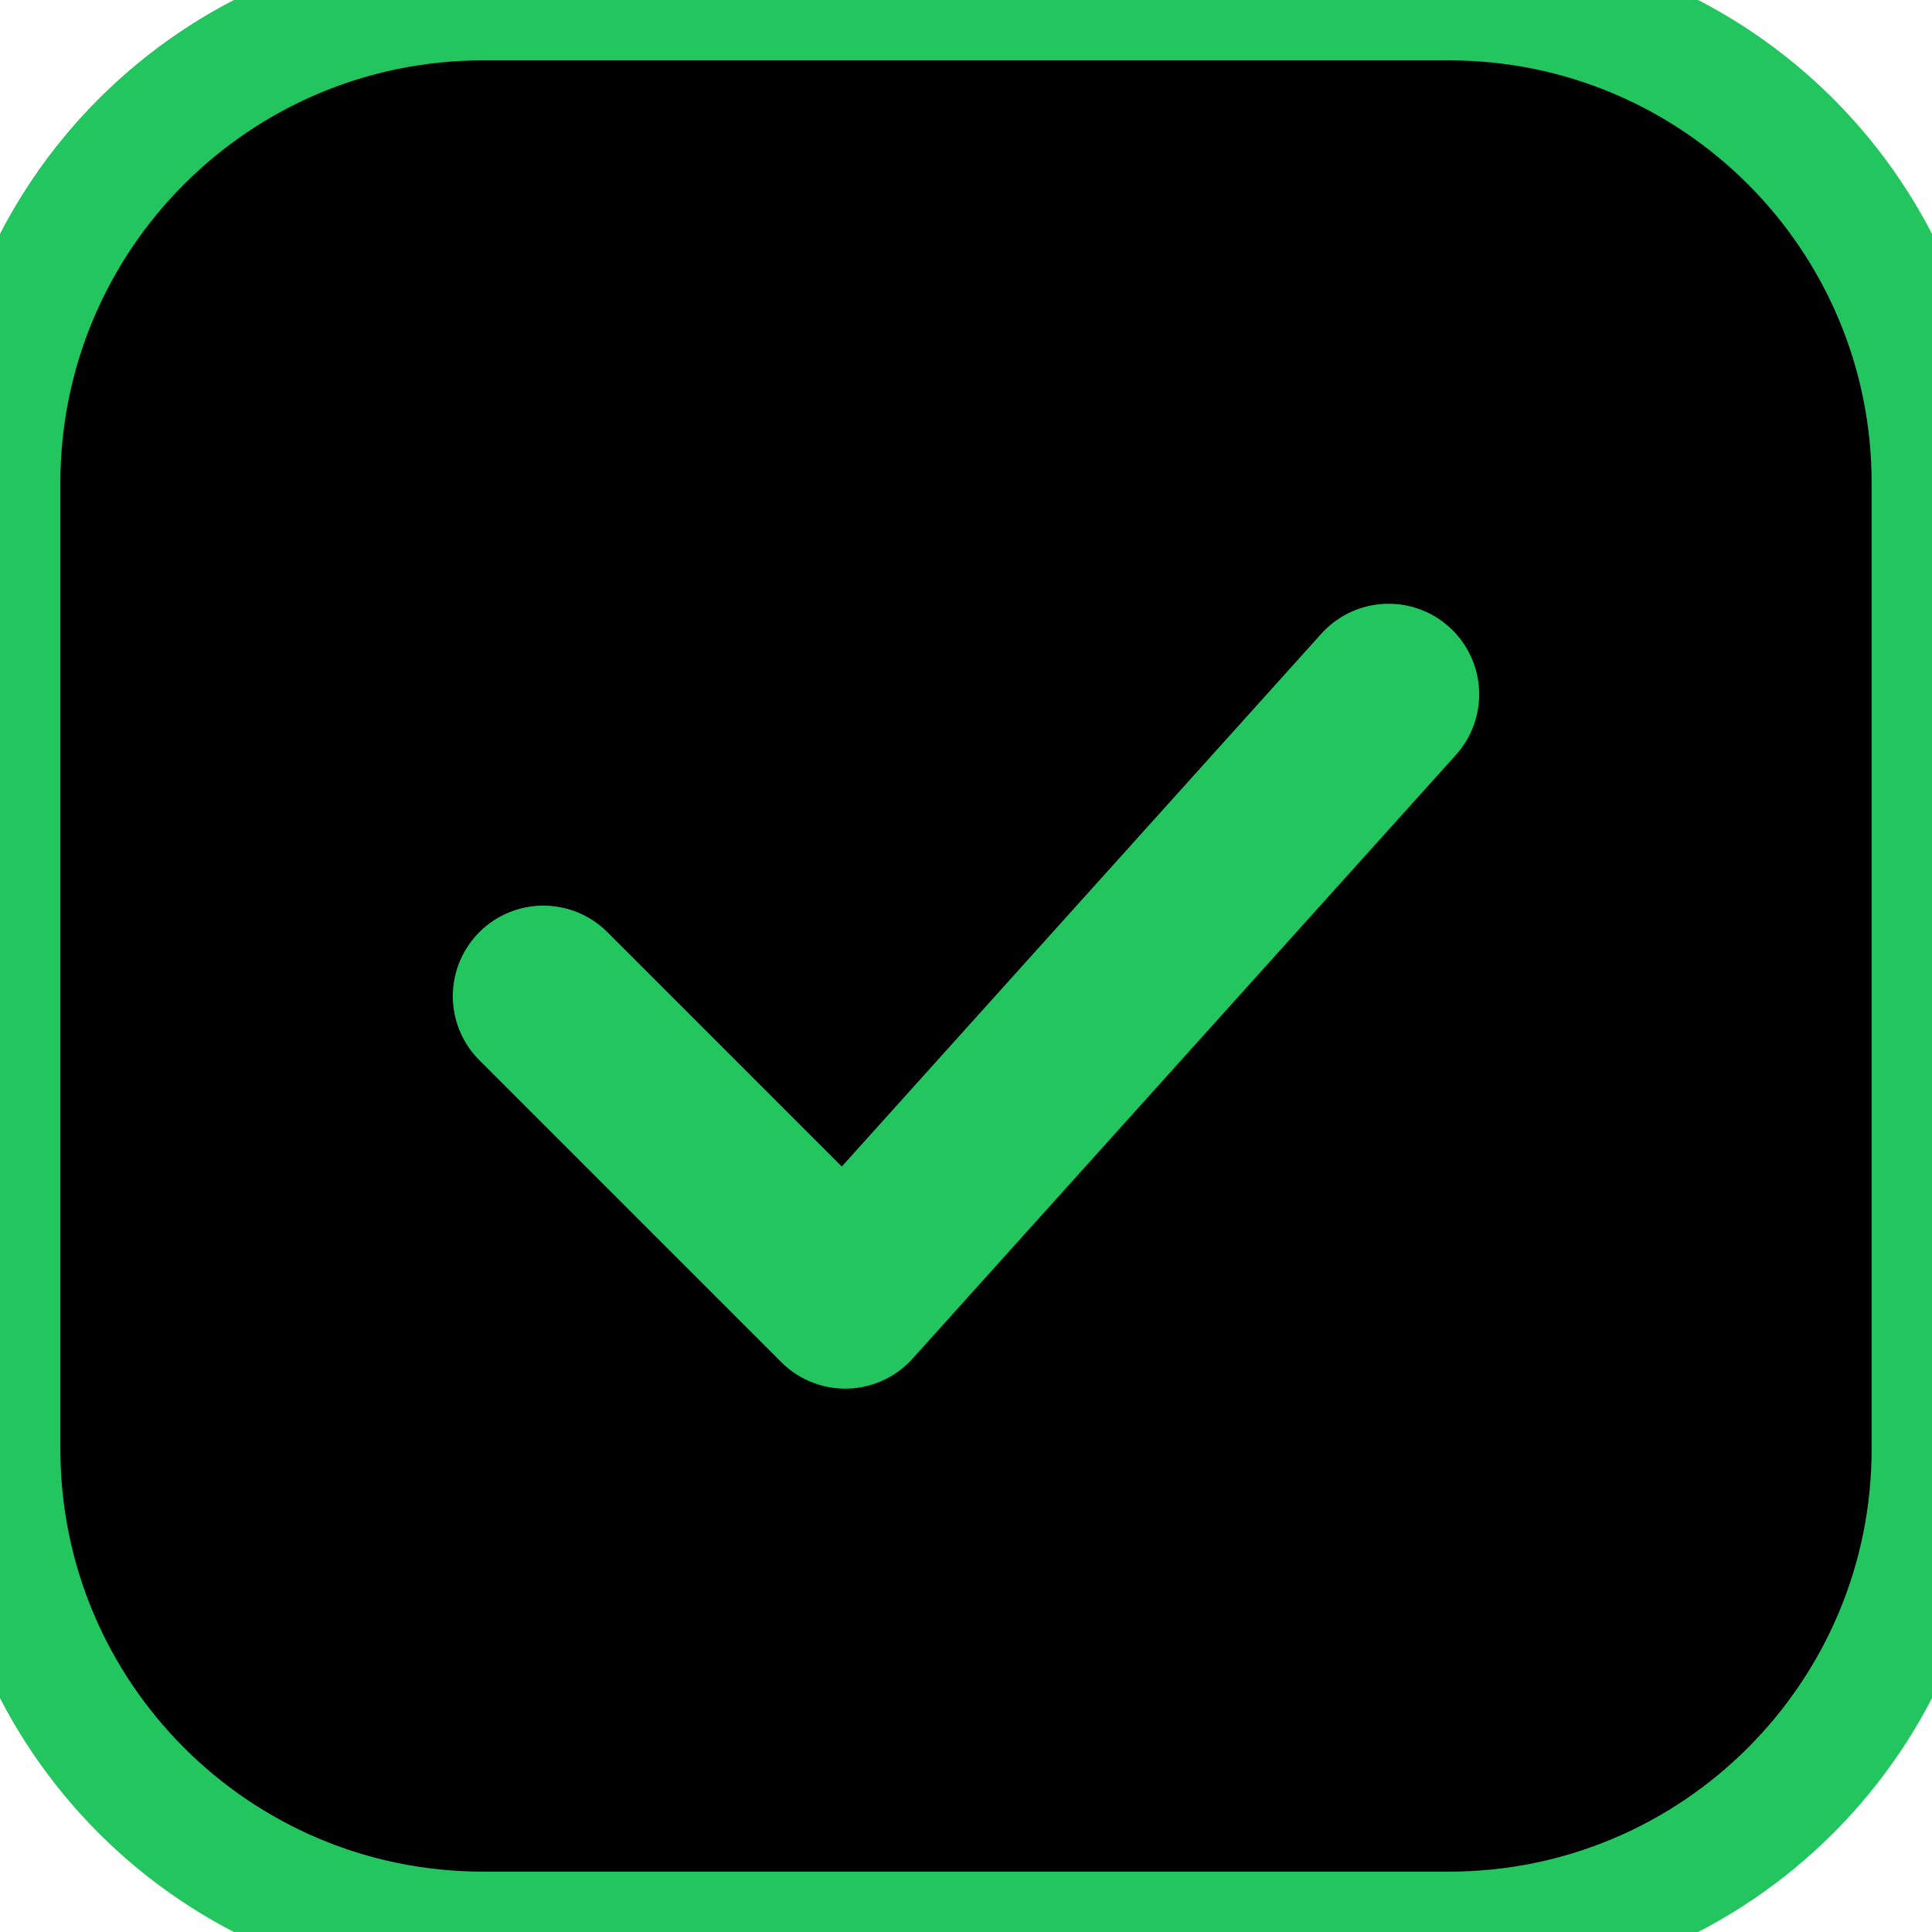
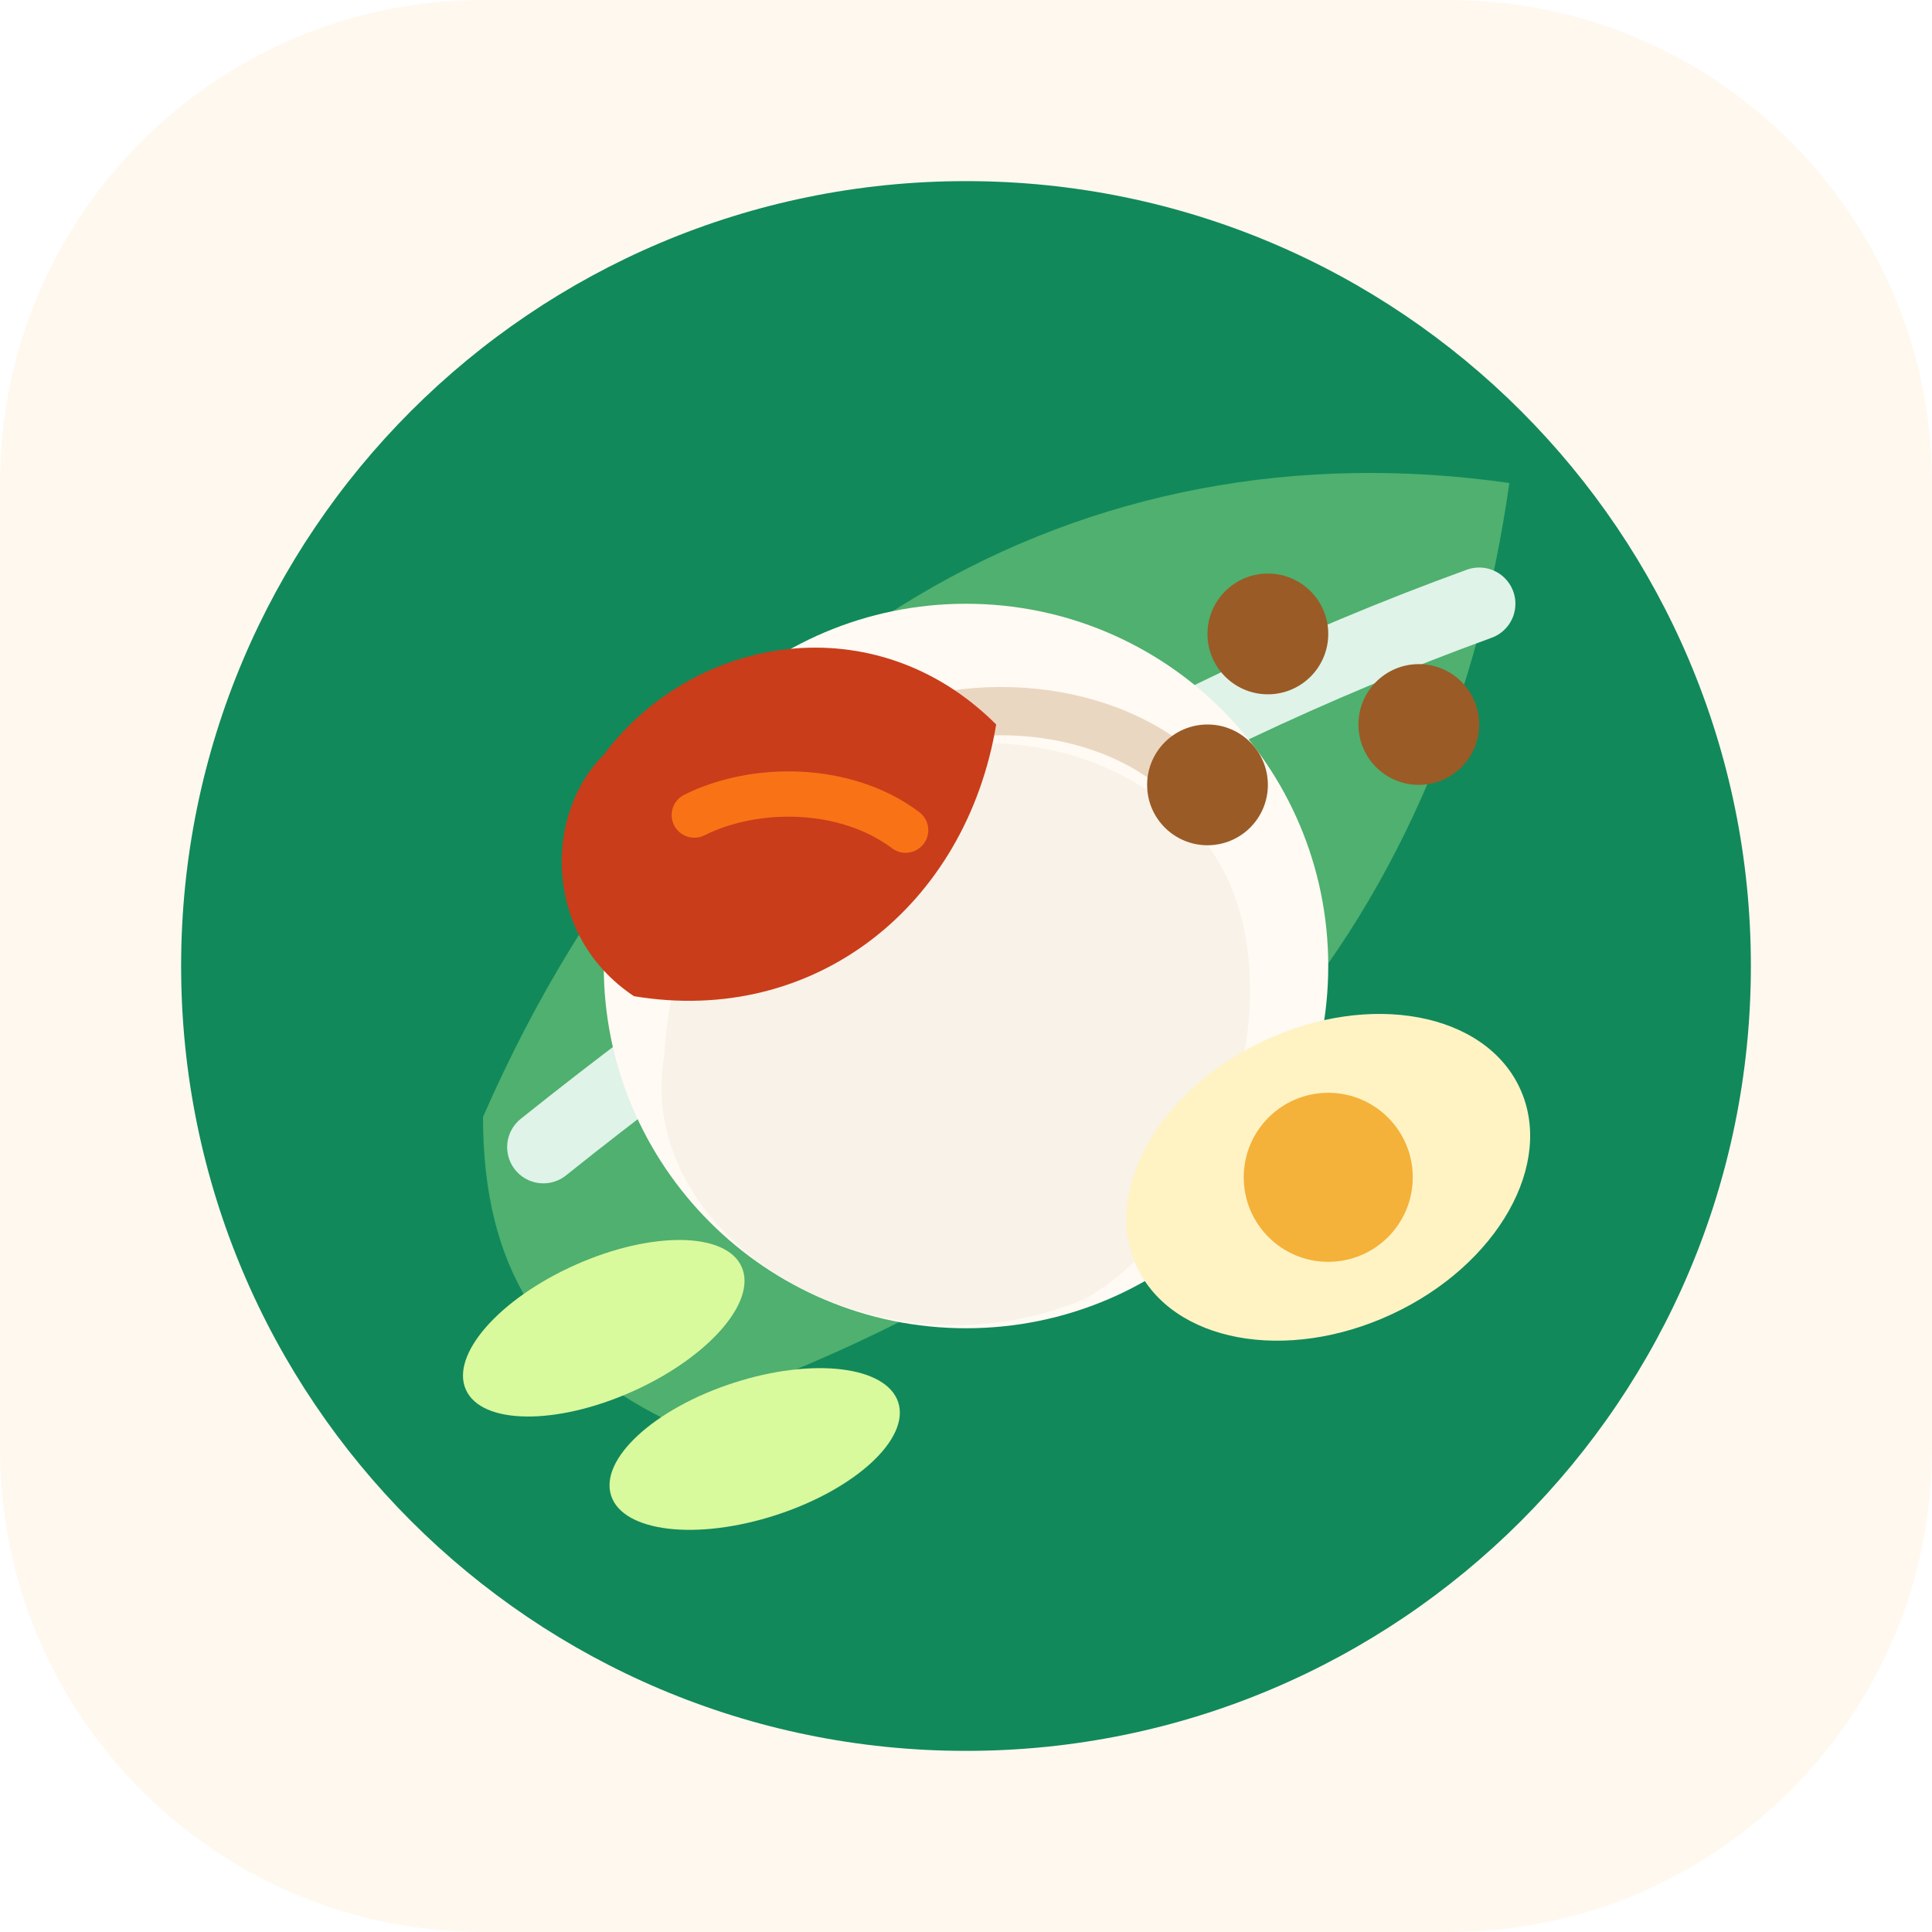
- <svg xmlns="http://www.w3.org/2000/svg" viewBox="0 0 32 32" width="32" height="32">
-   <rect width="32" height="32" rx="8" fill="#000000" stroke="#22c55e" stroke-width="2" />
-   <path d="M9 16.5l5 5 9-10" stroke="#22c55e" stroke-width="3" fill="none" stroke-linecap="round" stroke-linejoin="round" />
+ <svg xmlns="http://www.w3.org/2000/svg" viewBox="0 0 64 64" width="64" height="64" role="img" aria-label="Nasi lemak logo">
+   <rect width="64" height="64" rx="16" fill="#fff8ef" />
+   <circle cx="32" cy="32" r="26" fill="#11895b" />
+   <path d="M16 37c7-16 20-23 34-21-2 14-10 25-28 31-4-2-6-5-6-10Z" fill="#4fb06f" />
+   <path d="M18 38c10-8 20-14 31-18" fill="none" stroke="#dff3e8" stroke-width="2.4" stroke-linecap="round" />
+   <circle cx="32" cy="32" r="12" fill="#fffaf3" />
+   <path d="M25 28c3-4 11-5 15 0 3 4 1 12-4 15-7 3-15-2-14-8 .2-3 1-5 3-7Z" fill="#f8f2e8" />
+   <path d="M28 25c3-2 8-2 11 .5" fill="none" stroke="#ead7c2" stroke-width="1.6" stroke-linecap="round" />
+   <path d="M20 25c3-4 9-5 13-1-1 6-6 10-12 9-3-2-3-6-1-8Z" fill="#c93d1b" />
+   <path d="M23 27c2-1 5-1 7 .5" fill="none" stroke="#f97316" stroke-width="1.5" stroke-linecap="round" />
+   <ellipse cx="44" cy="39" rx="7" ry="5" fill="#fff3c4" transform="rotate(-25 44 39)" />
+   <circle cx="44" cy="39" r="2.8" fill="#f4b23a" />
+   <ellipse cx="20" cy="44" rx="5" ry="2.3" fill="#d9f99d" transform="rotate(-24 20 44)" />
+   <ellipse cx="25" cy="48" rx="5" ry="2.3" fill="#d9f99d" transform="rotate(-18 25 48)" />
+   <circle cx="42" cy="21" r="2" fill="#9a5b26" />
+   <circle cx="47" cy="24" r="2" fill="#9a5b26" />
+   <circle cx="40" cy="26" r="2" fill="#9a5b26" />
</svg>
